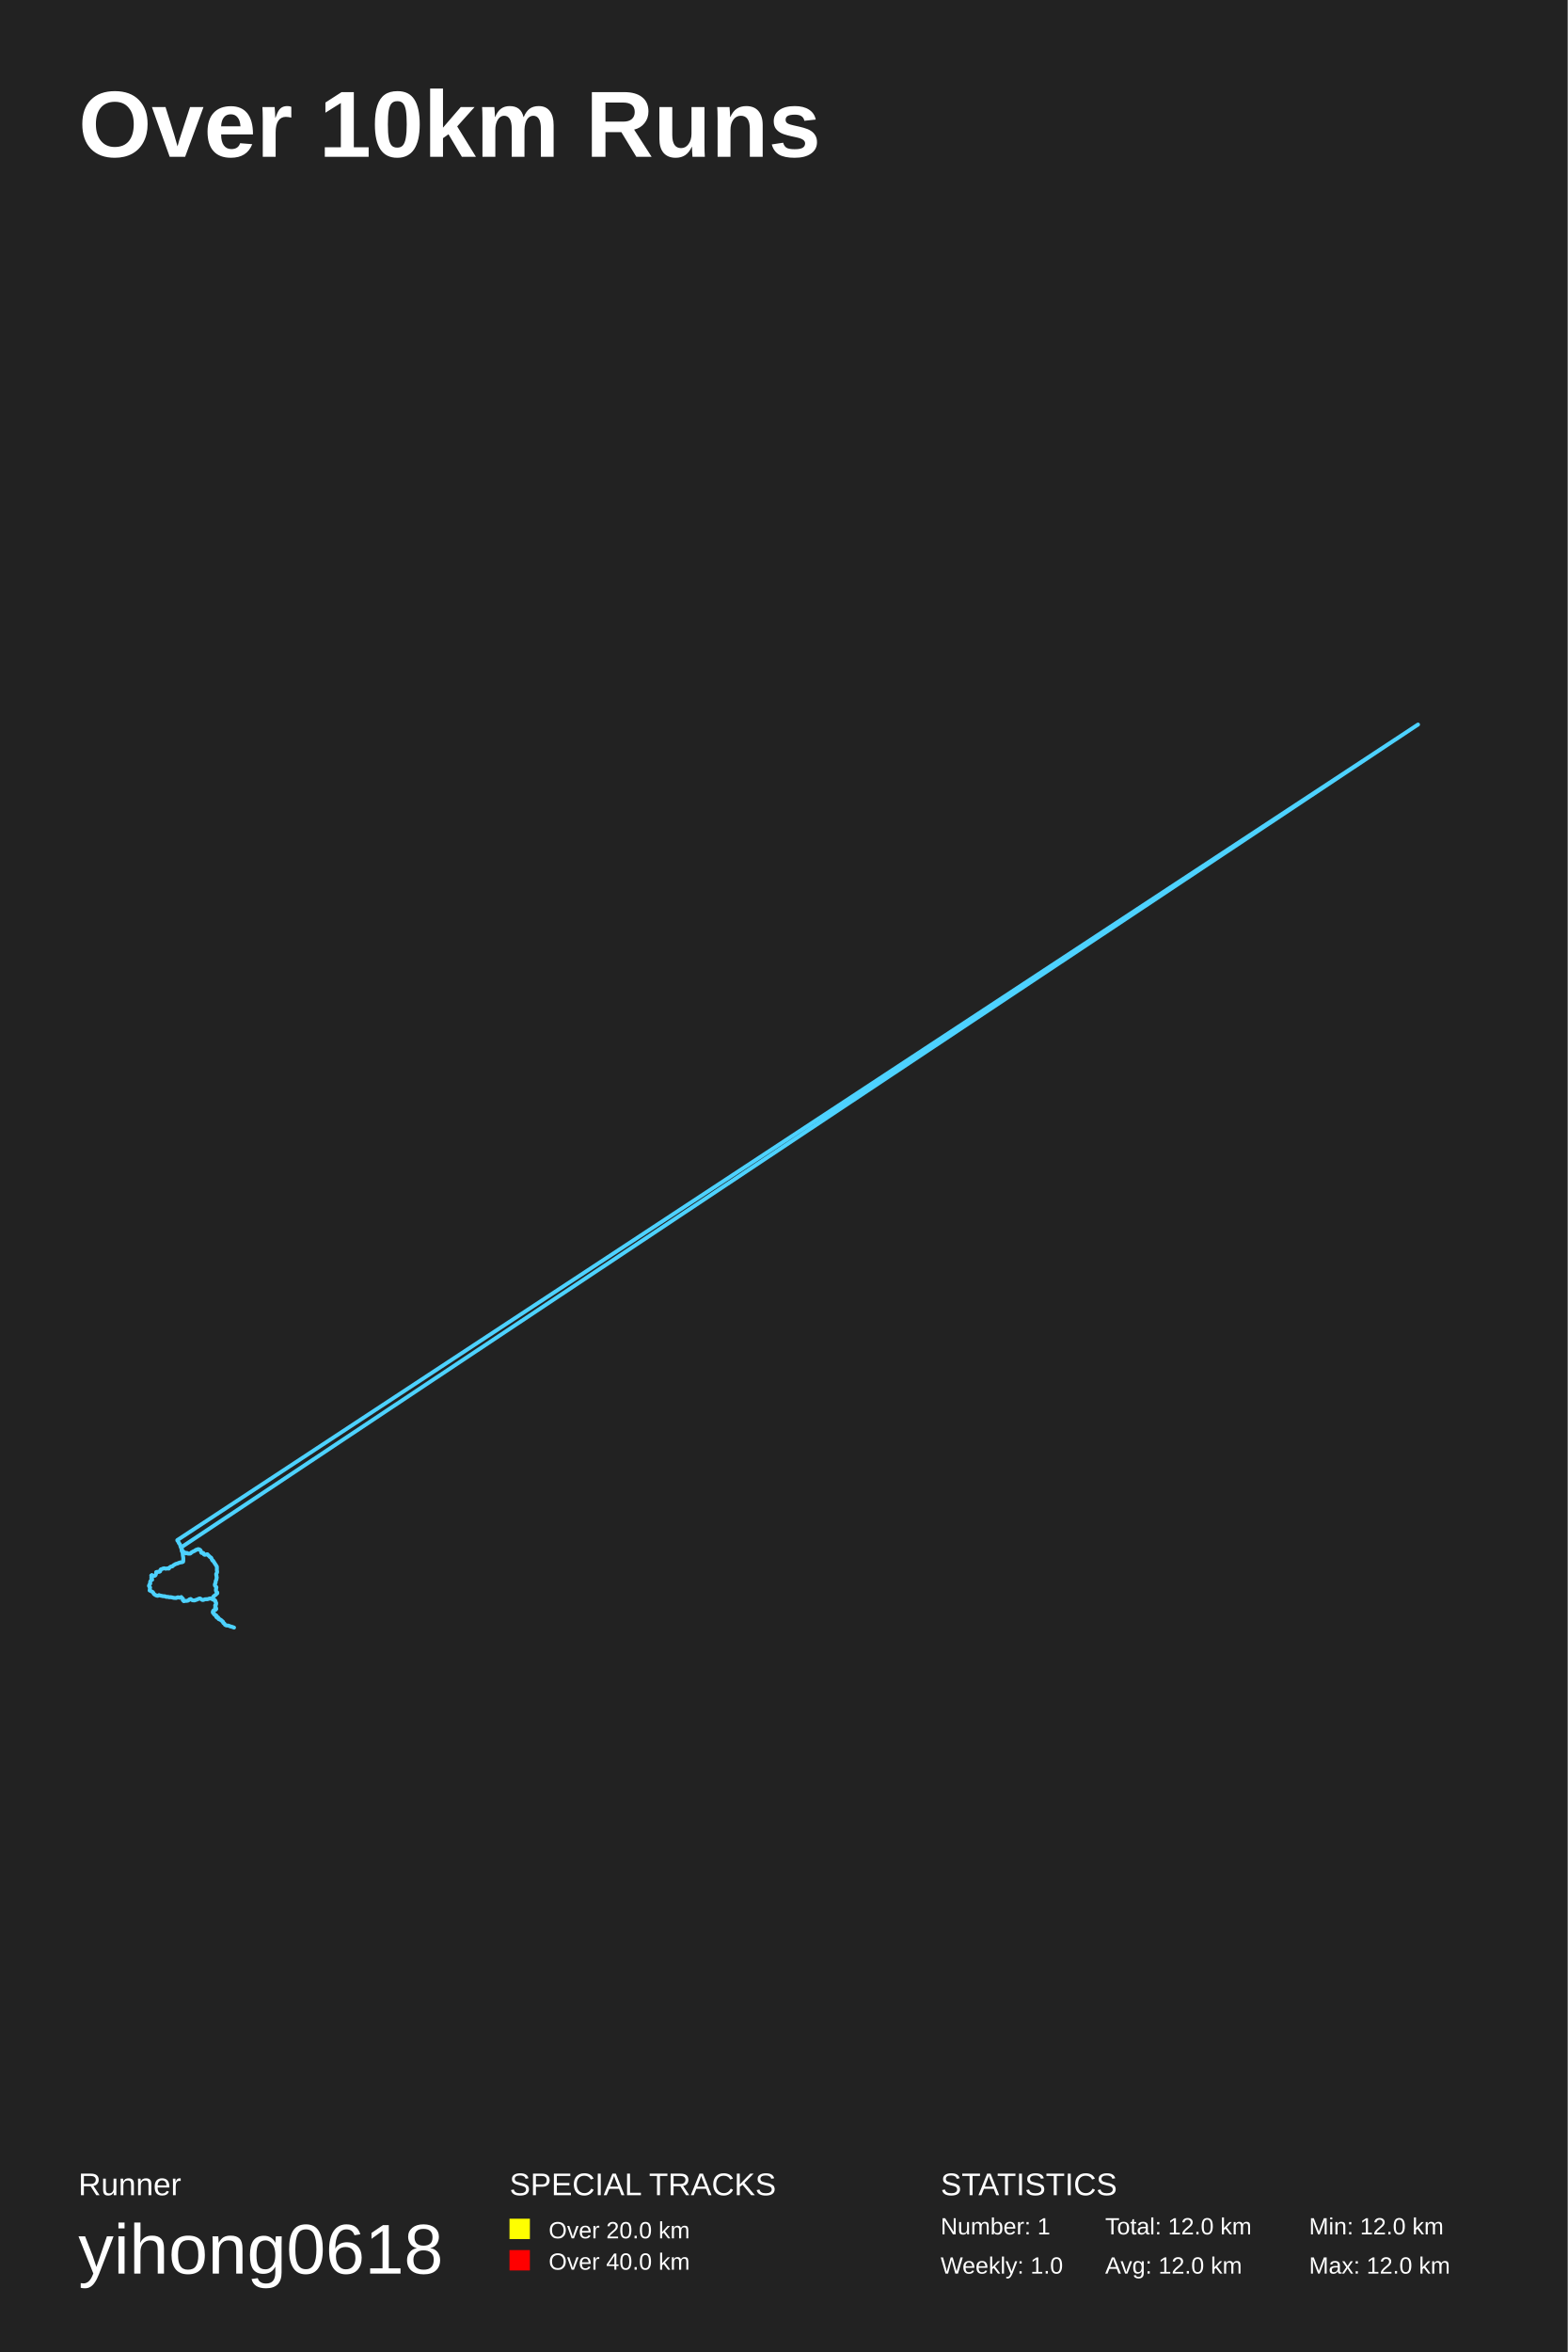
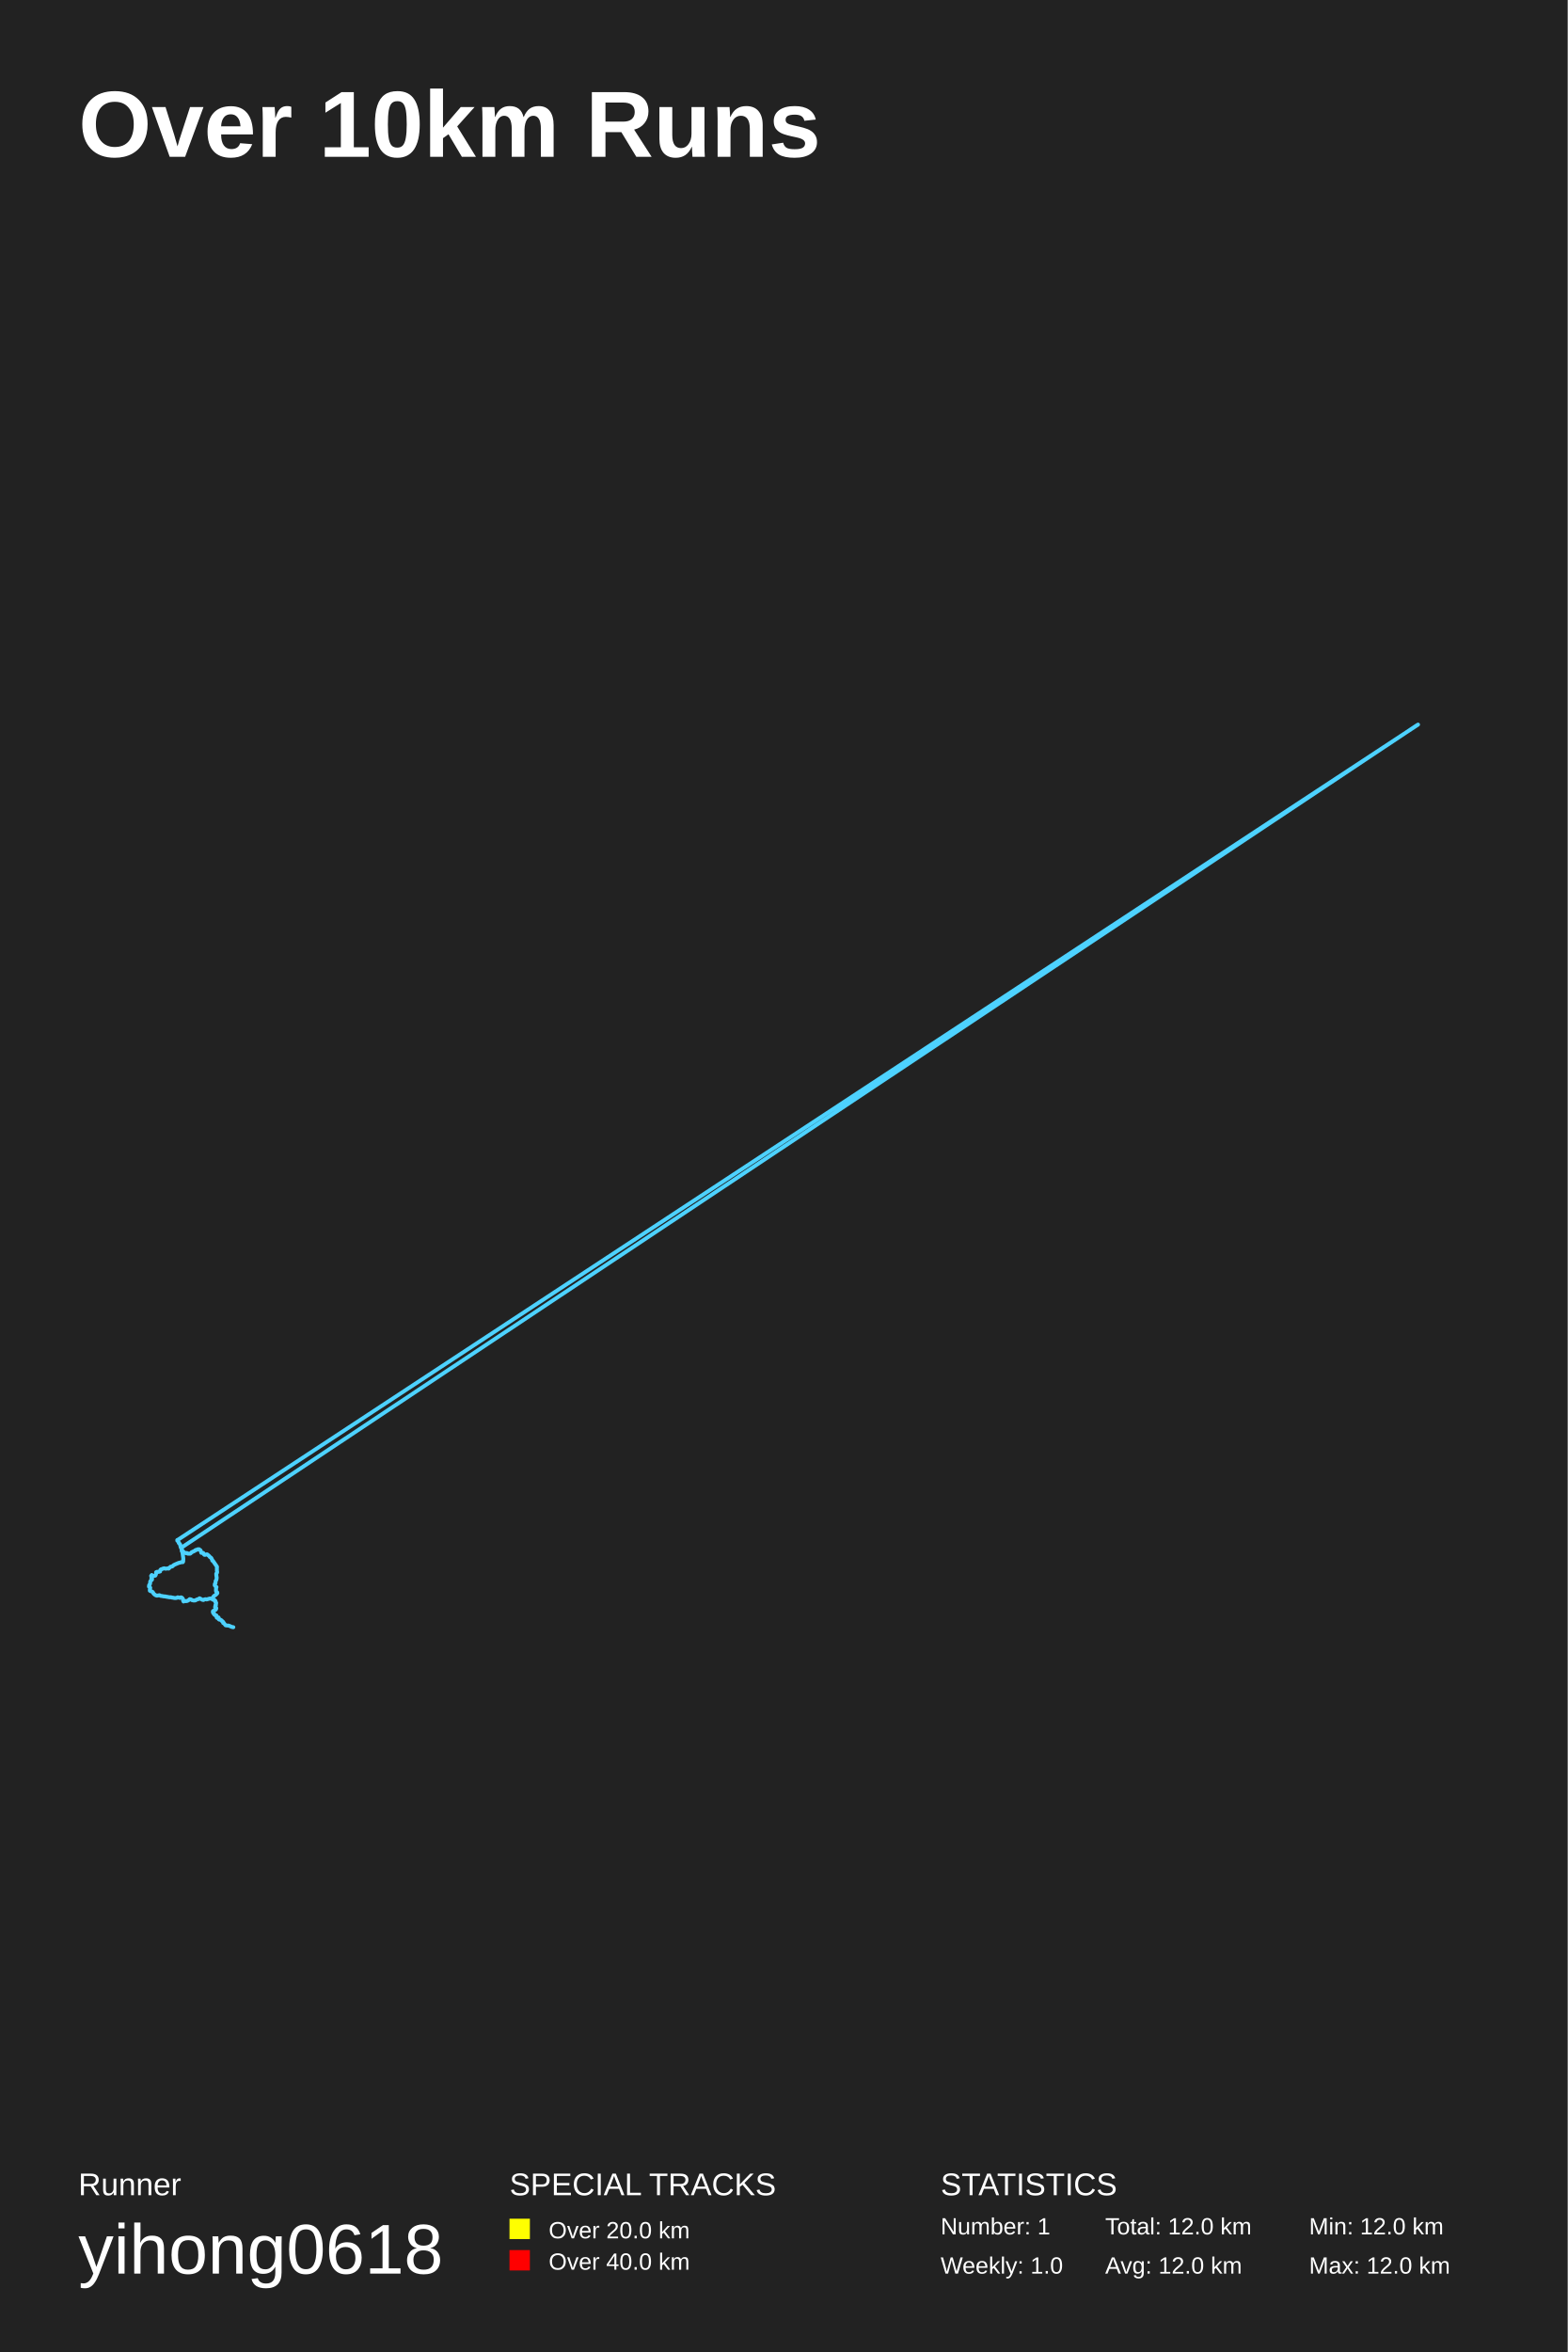
<svg xmlns="http://www.w3.org/2000/svg" baseProfile="full" height="300mm" version="1.1" viewBox="0,0,200,300" width="200mm">
  <defs />
  <rect fill="#222222" height="300" width="200" x="0" y="0" />
  <text fill="#FFFFFF" style="font-size:12px; font-family:Arial; font-weight:bold;" x="10" y="20">Over 10km Runs</text>
  <text fill="#FFFFFF" style="font-size:4px; font-family:Arial" x="10" y="280">Runner</text>
  <text fill="#FFFFFF" style="font-size:9px; font-family:Arial" x="10" y="290">yihong0618</text>
  <text fill="#FFFFFF" style="font-size:4px; font-family:Arial" x="65" y="280">SPECIAL TRACKS</text>
  <rect fill="yellow" height="2.6" width="2.6" x="65" y="283" />
  <text fill="#FFFFFF" style="font-size:3px; font-family:Arial" x="70" y="285.5">Over 20.0 km</text>
  <rect fill="red" height="2.6" width="2.6" x="65" y="287" />
  <text fill="#FFFFFF" style="font-size:3px; font-family:Arial" x="70" y="289.5">Over 40.0 km</text>
  <text fill="#FFFFFF" style="font-size:4px; font-family:Arial" x="120" y="280">STATISTICS</text>
  <text fill="#FFFFFF" style="font-size:3px; font-family:Arial" x="120" y="285">Number: 1</text>
  <text fill="#FFFFFF" style="font-size:3px; font-family:Arial" x="120" y="290">Weekly: 1.0</text>
  <text fill="#FFFFFF" style="font-size:3px; font-family:Arial" x="141" y="285">Total: 12.0 km</text>
  <text fill="#FFFFFF" style="font-size:3px; font-family:Arial" x="141" y="290">Avg: 12.0 km</text>
  <text fill="#FFFFFF" style="font-size:3px; font-family:Arial" x="167" y="285">Min: 12.0 km</text>
  <text fill="#FFFFFF" style="font-size:3px; font-family:Arial" x="167" y="290">Max: 12.0 km</text>
-   <polyline fill="none" opacity="1" points="28.516,207.04 28.426,206.888 28.359,206.814 28.26,206.687 28.222,206.651 28.103,206.614 28.013,206.561 27.894,206.514 27.856,206.408 27.832,206.308 27.704,206.345 27.595,206.245 27.618,206.087 27.519,206.04 27.409,206.008 27.319,205.903 27.248,205.803 27.153,205.692 27.153,205.55 27.257,205.392 27.4,205.376 27.542,205.26 27.557,205.128 27.452,205.049 27.476,204.918 27.452,204.76 27.538,204.649 27.566,204.501 27.542,204.38 27.485,204.259 27.409,204.127 27.3,204.043 27.229,204.043 27.238,204.048 27.243,204.048 27.219,204.054 27.229,204.048 27.219,204.054 27.214,204.059 27.214,204.054 27.195,204.048 27.138,203.88 27.157,203.785 27.195,203.685 27.262,203.606 27.338,203.553 27.428,203.474 27.538,203.395 27.642,203.285 27.718,203.221 27.718,203.121 27.628,203.042 27.566,202.942 27.538,202.8 27.566,202.705 27.571,202.61 27.609,202.468 27.552,202.363 27.476,202.321 27.428,202.258 27.405,202.126 27.457,201.968 27.509,201.862 27.509,201.726 27.547,201.583 27.614,201.473 27.623,201.33 27.656,201.209 27.618,201.109 27.628,201.004 27.595,200.914 27.58,200.767 27.661,200.63 27.699,200.514 27.685,200.388 27.661,200.266 27.671,200.124 27.671,199.966 27.666,199.824 27.181,199.065 27.11,199.055 27.067,198.986 27.024,198.913 27.015,198.839 26.991,198.797 26.958,198.723 26.906,198.654 26.82,198.623 26.758,198.575 26.716,198.517 26.654,198.46 26.545,198.359 26.478,198.259 26.412,198.244 26.312,198.286 26.222,198.296 26.112,198.317 26.022,198.27 25.989,198.17 25.951,198.101 25.856,198.059 25.742,198.091 25.708,198.028 25.708,198.006 25.732,198.017 25.723,198.006 25.694,198.028 25.67,198.033 25.699,198.033 25.685,198.033 25.685,198.033 25.699,198.017 25.68,197.975 25.623,197.864 25.609,197.801 25.566,197.727 25.537,197.706 25.476,197.664 25.409,197.622 25.343,197.632 25.295,197.59 25.262,197.601 25.233,197.606 25.143,197.643 25.086,197.685 25.029,197.675 24.972,197.711 24.891,197.764 24.834,197.812 24.782,197.843 24.734,197.854 24.658,197.885 24.587,197.927 24.502,197.975 24.407,198.028 24.331,198.122 24.236,198.17 24.155,198.165 24.079,198.17 23.989,198.165 23.946,198.149 23.965,198.133 23.965,198.154 23.96,198.143 23.913,198.138 23.851,198.08 23.794,198.08 23.713,198.128 23.661,198.054 23.561,198.091 23.485,198.012 23.437,197.933 23.361,197.896 23.347,197.901 23.333,197.864 23.266,197.79 23.2,197.775 23.2,197.78 23.19,197.764 23.167,197.717 23.195,197.627 23.205,197.569 23.133,197.506 23.114,197.453 23.086,197.385 23.053,197.316 23.019,197.222 23.005,197.137 22.948,196.974 22.891,196.895 22.834,196.837 22.806,196.784 22.768,196.674 22.701,196.584 22.682,196.51 22.668,196.5 22.635,196.505 22.644,196.505 22.649,196.505 22.63,196.495 22.639,196.495 22.649,196.5 22.687,196.426 22.692,196.421 22.654,196.442 22.635,196.437 22.62,196.442 22.62,196.452 22.625,196.442 22.625,196.437 22.63,196.437 22.635,196.437 22.639,196.431 180.91,92.417 180.815,92.475 180.815,92.475 180.815,92.475 180.815,92.475 180.724,92.533 23.091,197.385 23.133,197.506 23.186,197.59 23.176,197.696 23.186,197.812 23.224,197.906 23.281,197.996 23.309,198.133 23.314,198.249 23.333,198.428 23.361,198.586 23.38,198.702 23.385,198.834 23.38,198.997 23.38,199.113 23.357,199.202 23.205,199.271 23.038,199.281 22.92,199.313 22.796,199.355 22.658,199.424 22.52,199.46 22.392,199.497 22.316,199.555 22.202,199.608 22.102,199.676 22.064,199.719 22.05,199.734 22.05,199.74 21.993,199.787 21.917,199.808 21.813,199.813 21.727,199.871 21.637,199.919 21.599,199.982 21.547,200.071 21.428,200.066 21.352,200.045 21.228,200.077 21.128,200.093 21.038,200.056 20.948,200.035 20.843,200.061 20.772,200.077 20.71,200.119 20.611,200.15 20.52,200.172 20.468,200.245 20.425,200.335 20.44,200.414 20.392,200.451 20.349,200.472 20.311,200.482 20.216,200.503 20.126,200.482 20.021,200.498 19.922,200.524 19.926,200.556 19.936,200.63 19.922,200.704 19.898,200.751 19.879,200.793 19.869,200.846 19.836,200.93 19.741,200.993 19.651,200.993 19.589,201.014 19.494,201.072 19.432,201.062 19.404,201.009 19.371,201.02 19.342,200.978 19.328,200.956 19.375,200.904 19.375,200.898 19.342,200.946 19.295,200.956 19.328,201.083 19.299,201.257 19.38,201.383 19.413,201.499 19.295,201.541 19.19,201.678 19.143,201.852 19.171,201.984 19.057,202.136 19.005,202.279 19.076,202.41 19.147,202.489 19.119,202.584 19.124,202.689 19.086,202.863 19.195,202.911 19.314,202.979 19.451,203.042 19.561,203.164 19.622,203.301 19.789,203.427 19.964,203.511 20.116,203.548 20.283,203.459 20.43,203.516 20.62,203.553 20.782,203.59 20.972,203.601 21.067,203.611 21.176,203.674 21.323,203.68 21.442,203.685 21.594,203.732 21.746,203.717 21.893,203.743 22.022,203.769 22.15,203.806 22.297,203.817 22.478,203.827 22.63,203.754 22.734,203.732 22.886,203.79 23.024,203.775 23.124,203.701 23.195,203.817 23.338,203.922 23.319,204.091 23.404,204.185 23.456,204.233 23.651,204.191 23.827,204.191 24.012,204.149 24.16,204.006 24.331,203.954 24.464,204.07 24.611,204.127 24.839,204.133 24.963,204.08 25.1,204.038 25.257,203.969 25.414,203.901 25.518,203.89 25.656,203.969 25.784,204.064 25.913,204.08 26.022,204.038 26.155,203.985 26.321,203.98 26.464,203.98 26.602,203.938 26.711,203.901 26.825,203.875 26.996,203.943 27.134,203.98 27.214,204.001 27.357,204.059 27.471,204.175 27.5,204.343 27.58,204.47 27.566,204.628 27.504,204.77 27.485,204.933 27.547,205.076 27.59,205.223 27.49,205.339 27.333,205.376 27.234,205.523 27.2,205.671 27.305,205.808 27.381,205.955 27.561,206.029 27.656,206.145 27.642,206.282 27.818,206.308 27.899,206.419 28.013,206.529 28.184,206.624 28.312,206.74 28.44,206.84 28.497,206.988 28.635,207.098 28.706,207.246 28.882,207.33 29.053,207.335 29.224,207.377 29.371,207.446 29.552,207.488 29.69,207.535 29.856,207.599" stroke="#4DD2FF" stroke-dasharray="none" stroke-linecap="round" stroke-linejoin="round" stroke-width="0.5" />
+   <polyline fill="none" opacity="1" points="28.478,207.024 28.421,206.851 28.317,206.782 28.241,206.677 28.179,206.64 28.074,206.598 27.946,206.572 27.861,206.477 27.88,206.382 27.78,206.334 27.656,206.34 27.614,206.182 27.599,206.055 27.49,206.034 27.376,205.982 27.305,205.871 27.219,205.776 27.157,205.639 27.167,205.508 27.333,205.397 27.457,205.365 27.566,205.207 27.533,205.102 27.443,205.002 27.466,204.875 27.495,204.728 27.542,204.591 27.58,204.465 27.49,204.359 27.481,204.201 27.376,204.101 27.229,204.038 27.229,204.054 27.253,204.054 27.229,204.059 27.224,204.064 27.224,204.054 27.214,204.07 27.214,204.07 27.214,204.064 27.138,203.985 27.138,203.843 27.153,203.764 27.219,203.664 27.291,203.585 27.352,203.532 27.471,203.464 27.571,203.374 27.68,203.274 27.728,203.19 27.704,203.095 27.585,203.021 27.552,202.9 27.557,202.779 27.566,202.674 27.566,202.563 27.618,202.431 27.504,202.358 27.481,202.305 27.395,202.21 27.409,202.031 27.485,201.952 27.5,201.826 27.504,201.673 27.585,201.536 27.623,201.425 27.637,201.304 27.642,201.188 27.618,201.078 27.609,200.978 27.595,200.888 27.59,200.725 27.685,200.609 27.699,200.482 27.666,200.356 27.675,200.219 27.666,200.077 27.685,199.871 27.671,199.819 27.167,199.086 27.081,199.06 27.062,198.96 27.034,198.881 27.005,198.849 26.982,198.765 26.934,198.712 26.868,198.649 26.806,198.623 26.768,198.591 26.701,198.496 26.625,198.423 26.511,198.328 26.44,198.27 26.388,198.254 26.279,198.286 26.188,198.317 26.079,198.317 26.008,198.254 25.97,198.143 25.922,198.08 25.822,198.064 25.713,198.075 25.713,198.028 25.718,198.017 25.713,198.028 25.694,198.059 25.68,198.049 25.675,198.049 25.685,198.064 25.68,198.038 25.699,198.033 25.694,198.038 25.642,197.933 25.618,197.854 25.599,197.775 25.556,197.717 25.528,197.701 25.447,197.664 25.395,197.606 25.314,197.622 25.281,197.606 25.257,197.601 25.195,197.627 25.119,197.664 25.067,197.701 24.986,197.696 24.948,197.727 24.858,197.769 24.82,197.827 24.768,197.843 24.711,197.88 24.658,197.885 24.563,197.949 24.464,197.975 24.383,198.064 24.297,198.154 24.212,198.18 24.131,198.165 24.027,198.175 23.955,198.165 23.965,198.138 23.965,198.138 23.984,198.149 23.946,198.17 23.889,198.122 23.822,198.085 23.775,198.112 23.699,198.096 23.618,198.064 23.542,198.08 23.471,197.991 23.414,197.927 23.357,197.896 23.347,197.891 23.319,197.843 23.252,197.775 23.19,197.806 23.195,197.79 23.186,197.764 23.176,197.696 23.205,197.611 23.186,197.548 23.119,197.48 23.095,197.432 23.057,197.369 23.043,197.29 23.01,197.185 22.996,197.016 22.924,196.953 22.882,196.858 22.81,196.816 22.806,196.742 22.753,196.653 22.682,196.568 22.673,196.505 22.639,196.495 22.62,196.51 22.649,196.51 22.63,196.5 22.644,196.5 22.644,196.5 22.663,196.5 22.706,196.426 22.692,196.431 22.616,196.431 22.63,196.447 22.62,196.447 22.639,196.452 22.63,196.452 22.63,196.447 22.63,196.437 22.63,196.447 22.644,196.437 180.91,92.423 180.815,92.481 180.815,92.481 180.815,92.481 180.819,92.475 180.629,92.597 23.114,197.427 23.162,197.532 23.181,197.627 23.176,197.738 23.195,197.859 23.247,197.938 23.29,198.043 23.295,198.165 23.319,198.296 23.342,198.486 23.366,198.644 23.38,198.749 23.385,198.907 23.366,199.055 23.38,199.139 23.323,199.255 23.133,199.255 23,199.302 22.867,199.329 22.734,199.376 22.597,199.434 22.473,199.487 22.383,199.524 22.273,199.576 22.169,199.629 22.093,199.682 22.05,199.745 22.06,199.729 22.022,199.761 21.969,199.803 21.884,199.824 21.765,199.834 21.694,199.908 21.618,199.945 21.589,200.019 21.513,200.077 21.409,200.056 21.314,200.056 21.204,200.087 21.086,200.087 21.005,200.045 20.9,200.04 20.81,200.087 20.758,200.087 20.687,200.145 20.582,200.156 20.497,200.193 20.444,200.277 20.425,200.366 20.43,200.44 20.368,200.456 20.33,200.482 20.278,200.482 20.178,200.503 20.093,200.477 19.983,200.503 19.912,200.54 19.931,200.577 19.926,200.667 19.917,200.714 19.893,200.762 19.888,200.819 19.865,200.877 19.817,200.972 19.713,200.983 19.622,201.014 19.556,201.03 19.47,201.093 19.428,201.057 19.39,201.014 19.366,201.009 19.328,200.972 19.333,200.946 19.361,200.893 19.375,200.904 19.328,200.946 19.28,201.004 19.333,201.136 19.314,201.309 19.404,201.425 19.366,201.525 19.252,201.583 19.162,201.731 19.157,201.905 19.128,202.047 19.024,202.189 19.005,202.379 19.1,202.421 19.166,202.526 19.147,202.621 19.119,202.747 19.114,202.895 19.223,202.958 19.371,202.995 19.494,203.074 19.565,203.221 19.684,203.353 19.85,203.469 20.012,203.527 20.15,203.506 20.34,203.469 20.492,203.553 20.672,203.574 20.862,203.611 21.01,203.627 21.119,203.632 21.238,203.669 21.366,203.68 21.485,203.711 21.637,203.732 21.794,203.727 21.927,203.769 22.064,203.785 22.202,203.817 22.364,203.833 22.544,203.811 22.673,203.738 22.777,203.764 22.934,203.811 23.048,203.748 23.133,203.748 23.247,203.822 23.357,203.991 23.357,204.154 23.418,204.275 23.513,204.196 23.713,204.228 23.898,204.196 24.065,204.101 24.202,203.975 24.392,204.017 24.497,204.101 24.687,204.143 24.887,204.143 25.005,204.08 25.157,204.006 25.314,203.969 25.457,203.864 25.561,203.917 25.713,204.001 25.818,204.054 25.96,204.08 26.055,204.017 26.212,203.975 26.378,204.012 26.511,203.969 26.668,203.922 26.749,203.896 26.887,203.896 27.034,203.964 27.181,203.996 27.272,204.027 27.4,204.101 27.481,204.238 27.547,204.375 27.552,204.523 27.547,204.691 27.519,204.849 27.462,205.002 27.595,205.128 27.557,205.271 27.438,205.371 27.291,205.423 27.229,205.555 27.234,205.723 27.333,205.86 27.452,206.003 27.614,206.055 27.647,206.198 27.704,206.313 27.884,206.313 27.918,206.477 28.055,206.561 28.236,206.661 28.355,206.777 28.474,206.888 28.559,207.035 28.654,207.151 28.773,207.304 28.953,207.335 29.124,207.341 29.276,207.383 29.447,207.462 29.581,207.52 29.766,207.551" stroke="#4DD2FF" stroke-dasharray="none" stroke-linecap="round" stroke-linejoin="round" stroke-width="0.5" />
</svg>
